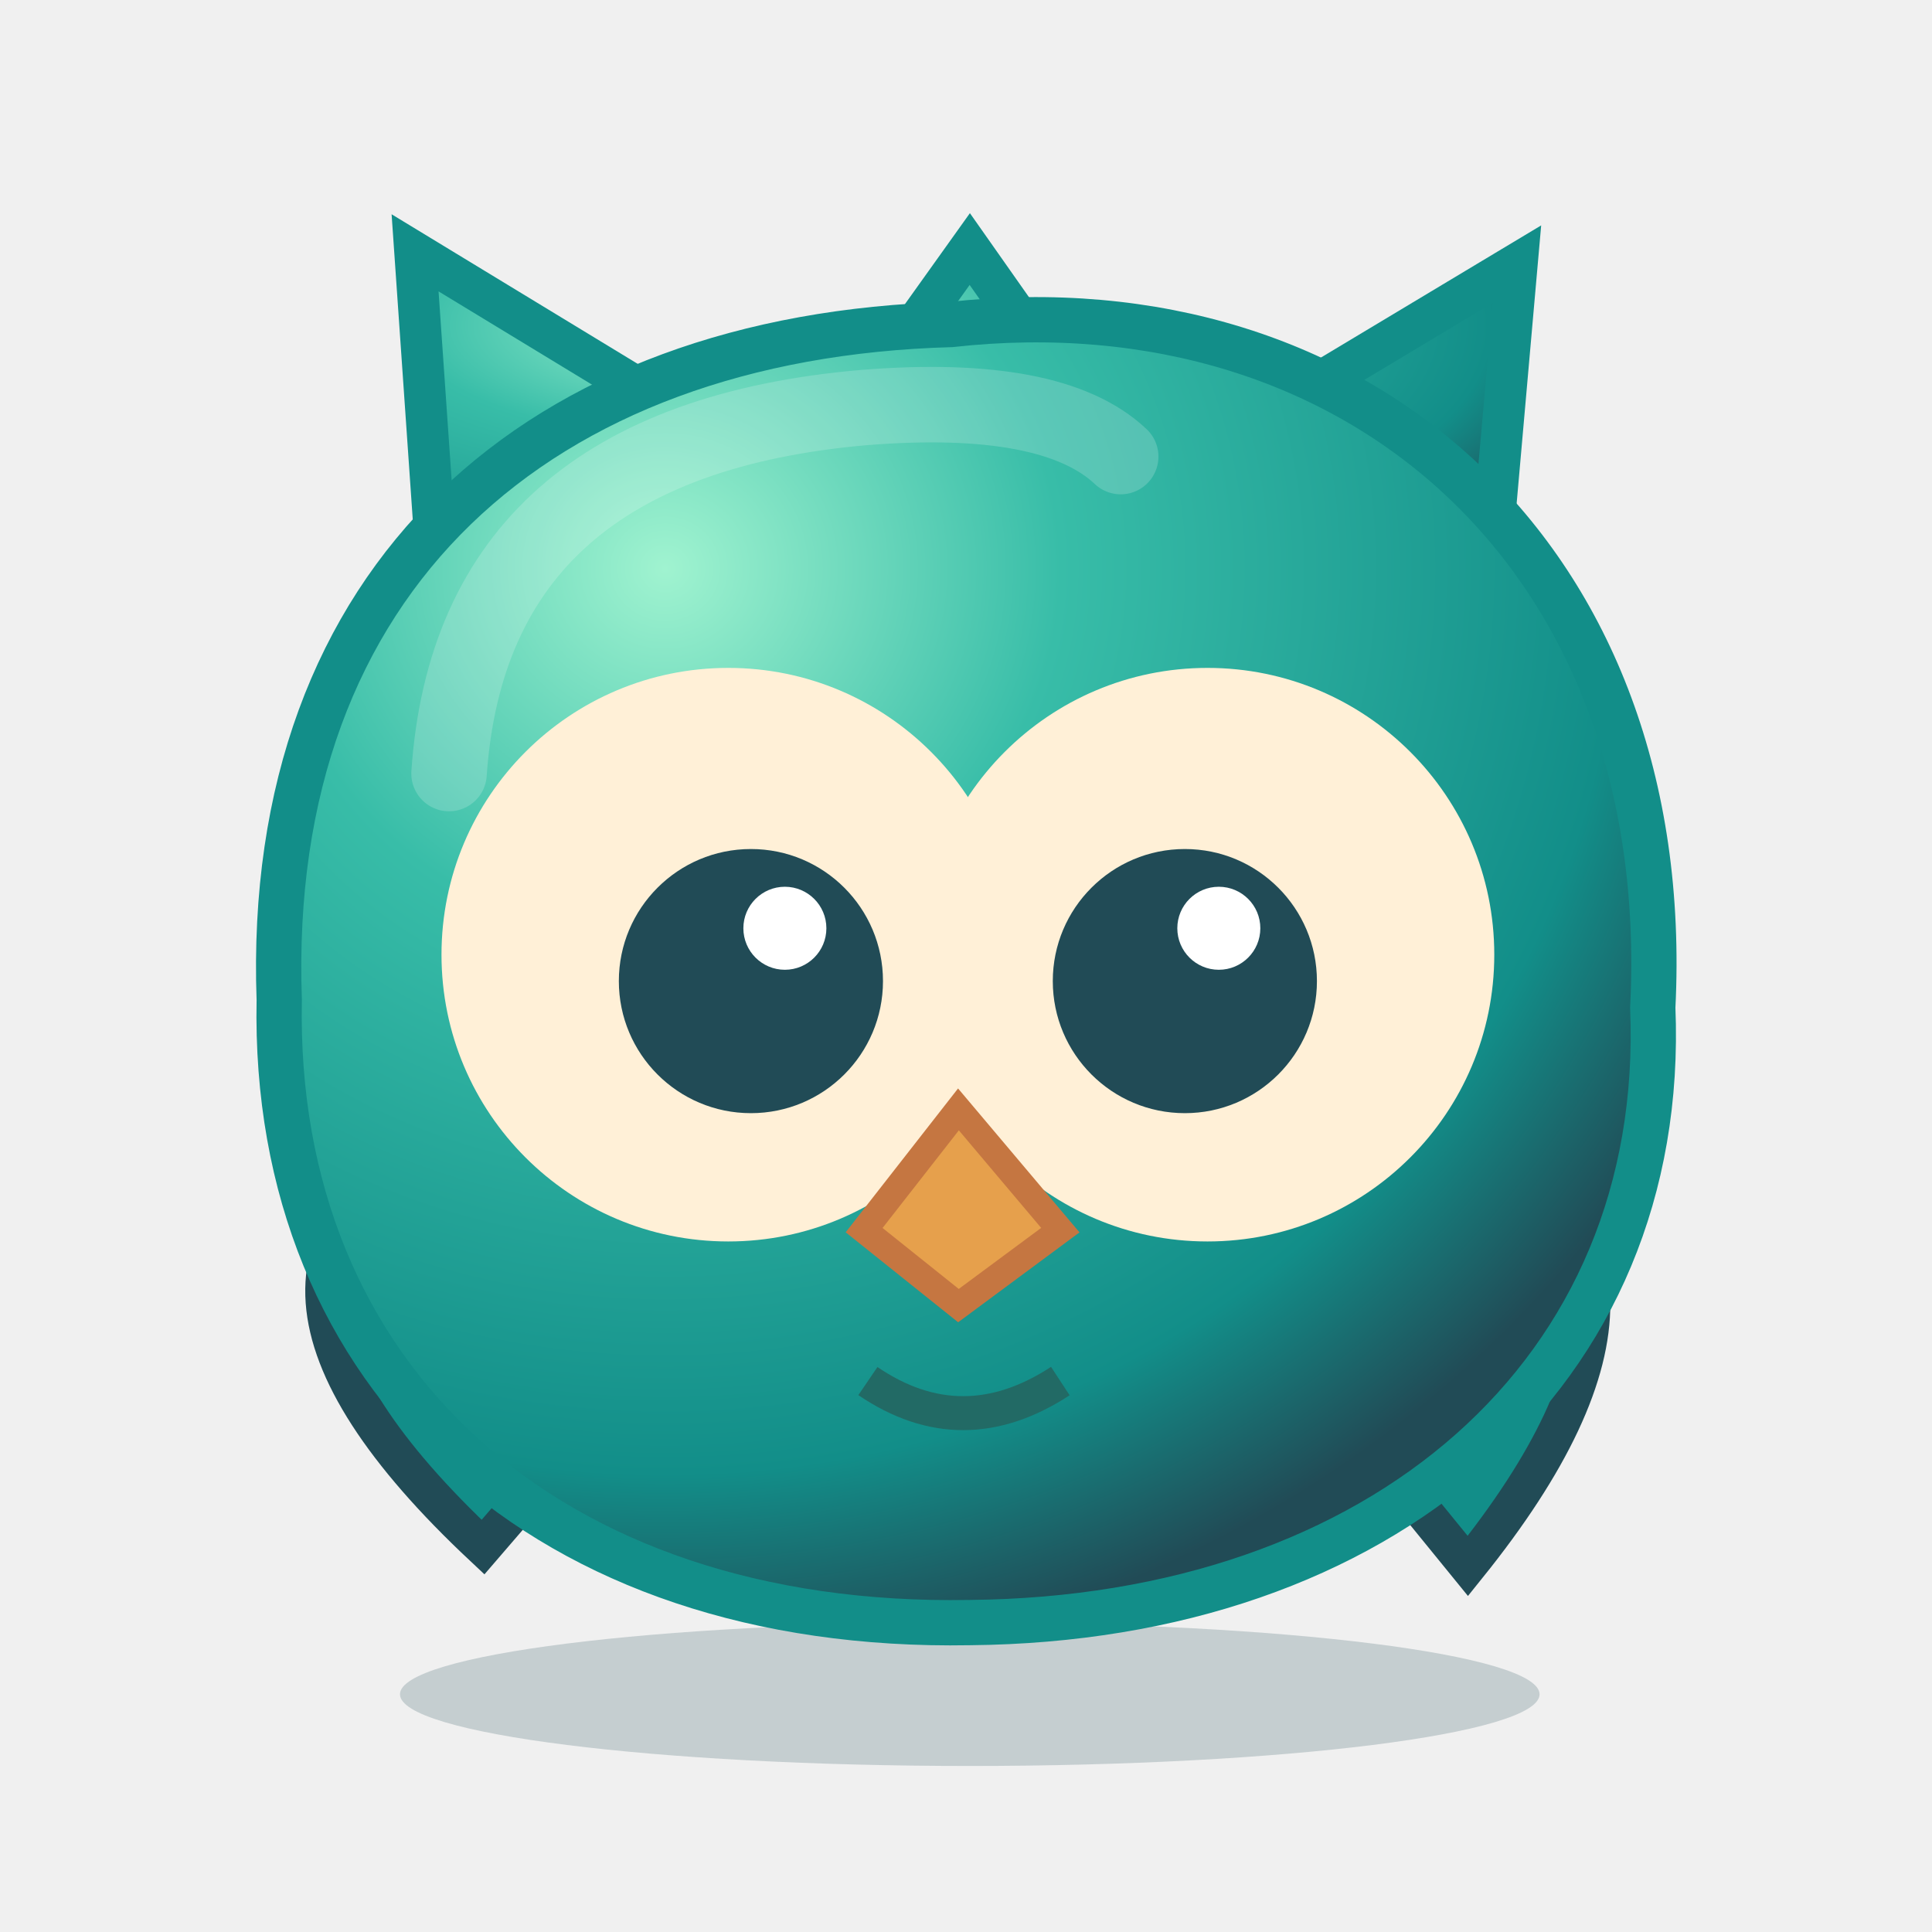
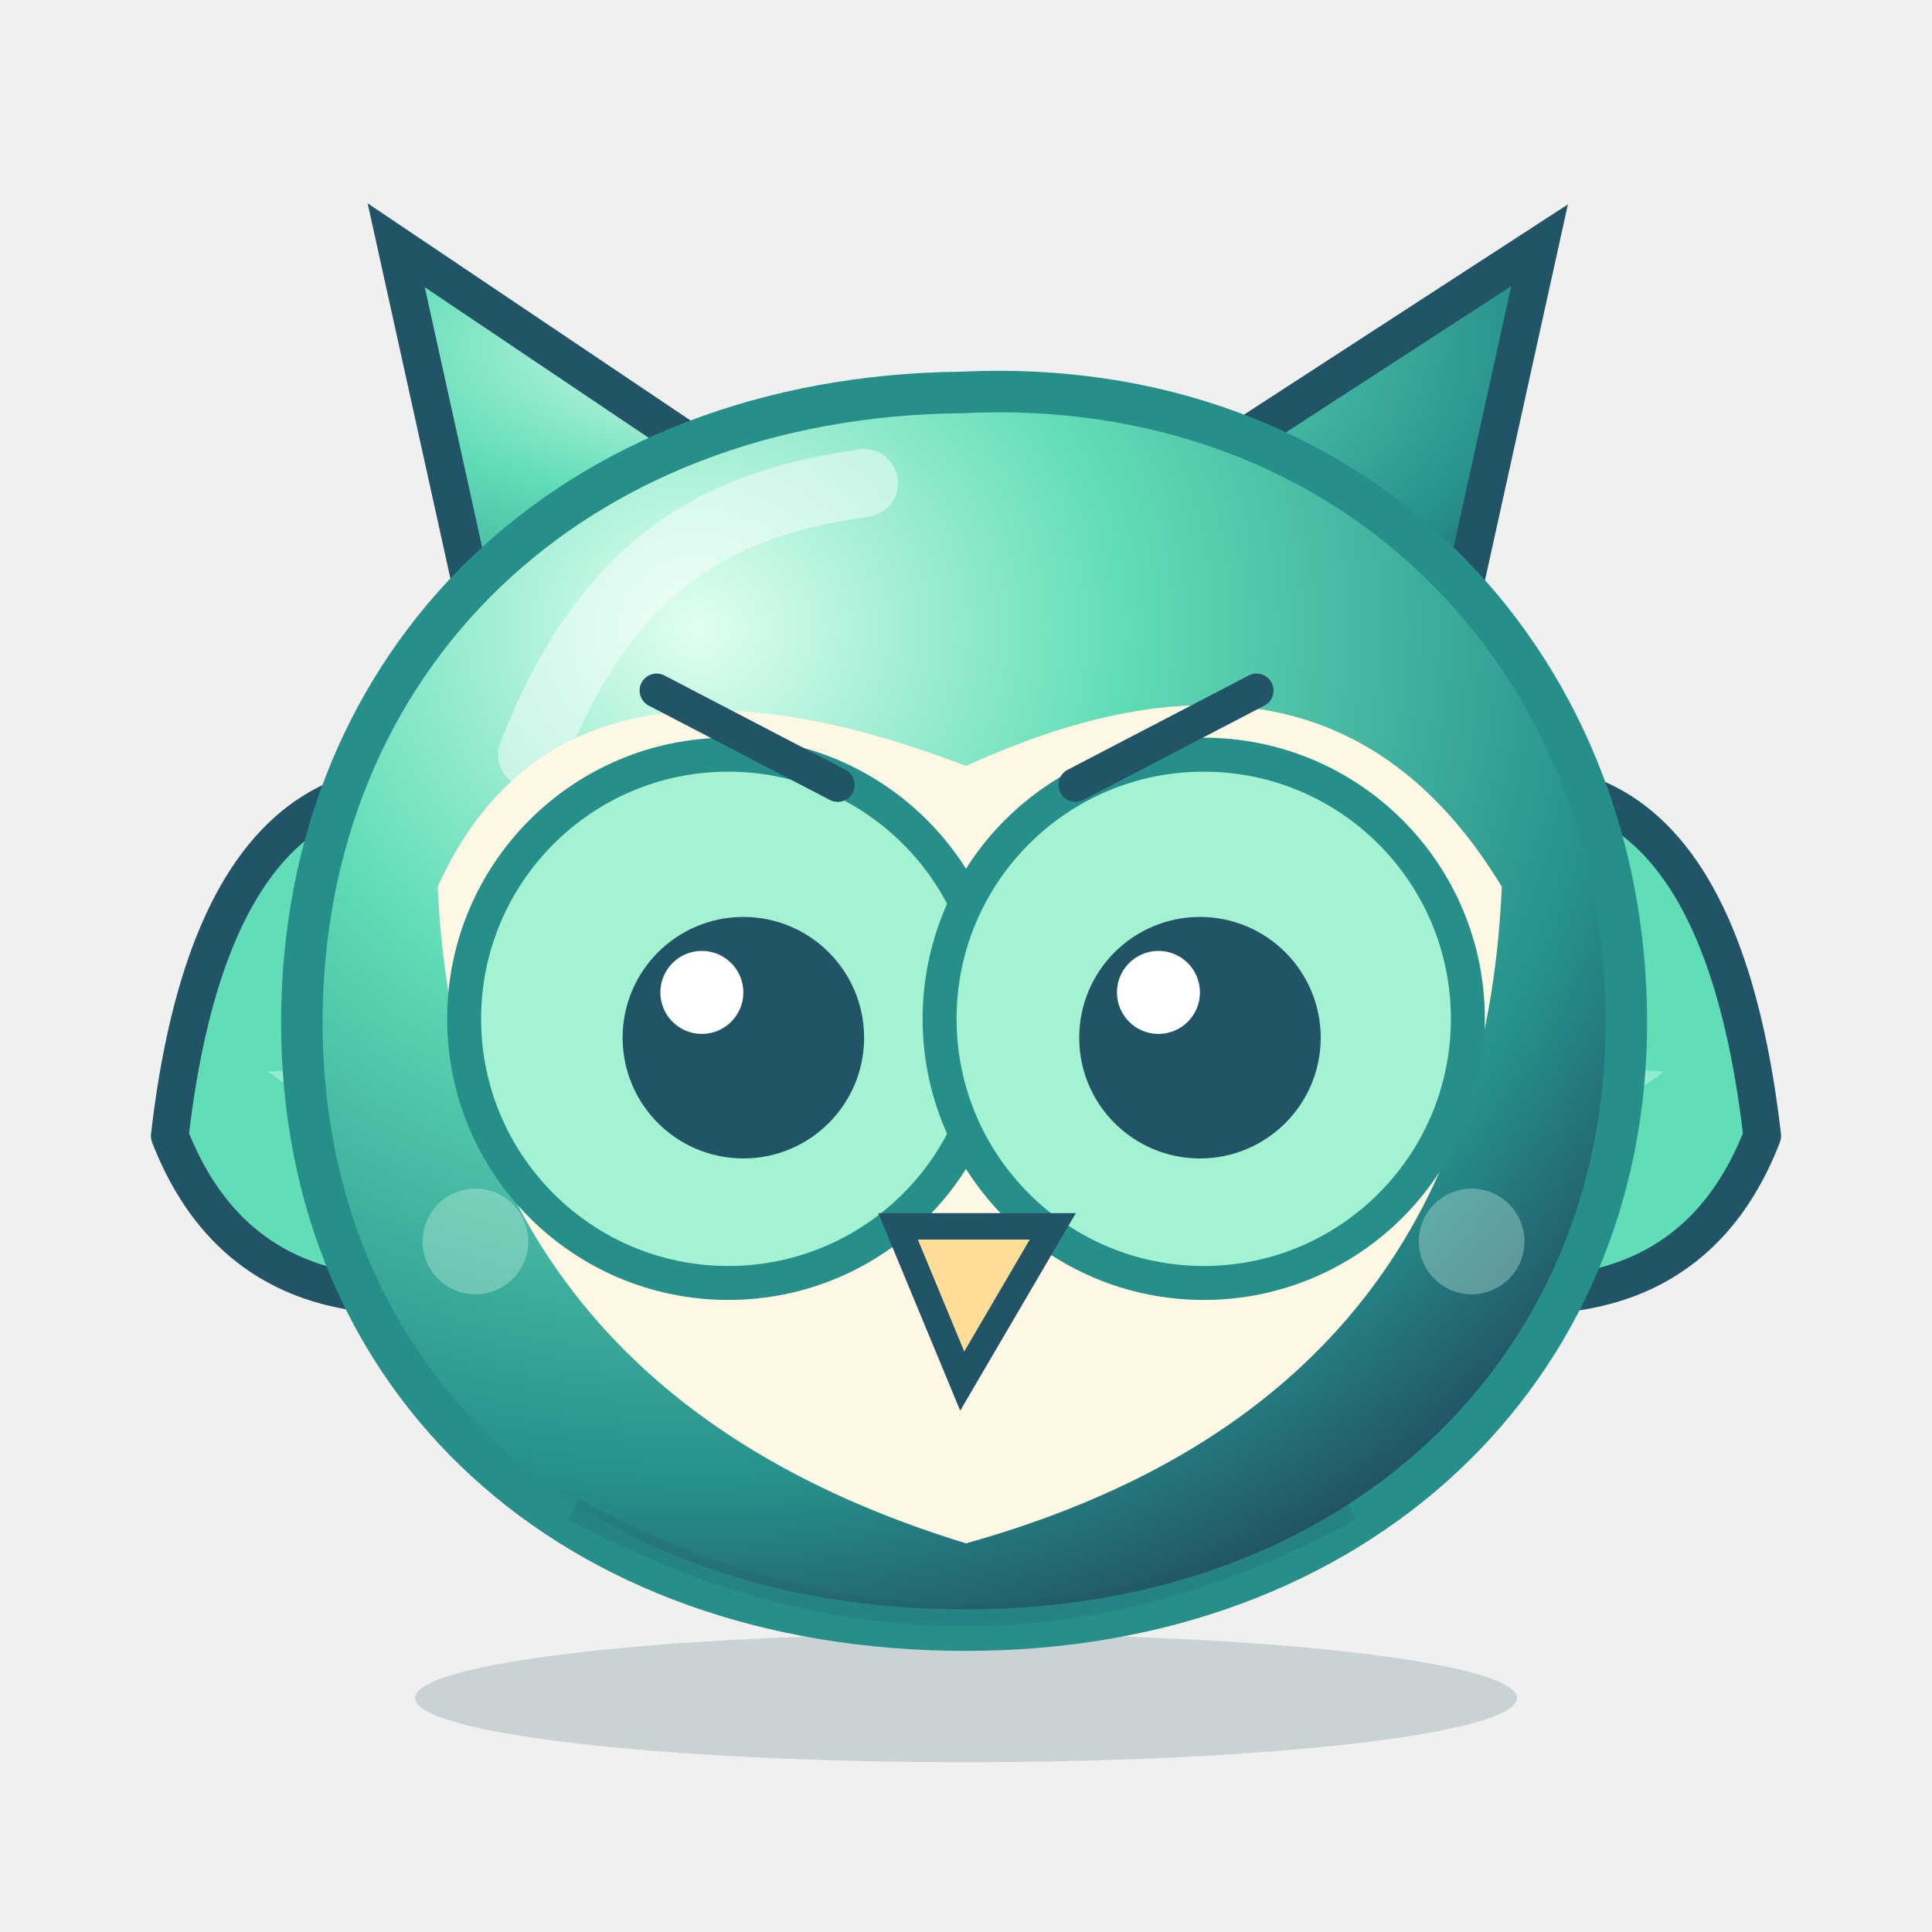
- <svg xmlns="http://www.w3.org/2000/svg" width="512" height="512" viewBox="0 0 512 512">
+ <svg xmlns="http://www.w3.org/2000/svg" width="256" height="256" viewBox="0 0 512 512">
  <defs>
-     <radialGradient id="body" cx="28%" cy="19%" r="85%">
-       <stop offset="0" stop-color="#A0F3D0" />
-       <stop offset=".34" stop-color="#38BDA8" />
-       <stop offset=".82" stop-color="#128E89" />
-       <stop offset="1" stop-color="#214B56" />
+     <radialGradient id="coat" cx="30%" cy="19%" r="86%">
+       <stop stop-color="#E1FFF0" />
+       <stop offset=".37" stop-color="#61DDB7" />
+       <stop offset=".81" stop-color="#268F8A" />
+       <stop offset="1" stop-color="#225467" />
    </radialGradient>
-     <linearGradient id="shine" x1="0" y1="0" x2=".75" y2="1">
-       <stop stop-color="#FFFFFF" stop-opacity=".64" />
+     <radialGradient id="glow" cx="38%" cy="26%" r="68%">
+       <stop stop-color="#FFFFFF" stop-opacity=".34" />
      <stop offset="1" stop-color="#FFFFFF" stop-opacity="0" />
-     </linearGradient>
+     </radialGradient>
  </defs>
-   <ellipse cx="257" cy="449" rx="151" ry="19" fill="#214B56" opacity=".21" />
-   <path d="M117 168L110 67 212 129 257 66 302 130 402 70 393 172" fill="url(#body)" stroke="#128E89" stroke-width="11" />
-   <path d="M120 300Q48 335 128 410L184 345M388 300Q455 333 389 415L332 345" fill="#128E89" stroke="#214B56" stroke-width="10" />
-   <path d="M252 86C360 74 444 148 438 267C442 364 366 429 257 430C145 432 72 365 74 265C70 153 143 89 252 86Z" fill="url(#body)" stroke="#128E89" stroke-width="12" />
-   <path d="M119 205Q125 117 229 108Q279 104 297 121" fill="none" stroke="#FFFFFF" stroke-width="20" opacity=".18" stroke-linecap="round" />
-   <circle cx="193" cy="253" r="76" fill="#FFF0D7" />
-   <circle cx="320" cy="253" r="76" fill="#FFF0D7" />
-   <circle cx="199" cy="260" r="35" fill="#214B56" />
-   <circle cx="314" cy="260" r="35" fill="#214B56" />
-   <circle cx="208" cy="246" r="11" fill="#FFF" />
-   <circle cx="323" cy="246" r="11" fill="#FFF" />
-   <path d="M254 294L281 326 254 346 229 326Z" fill="#E6A04C" stroke="#C57641" stroke-width="7" />
-   <path d="M230 366Q255 383 281 366" stroke="#226A65" stroke-width="9" fill="none" />
+   <ellipse cx="256" cy="450" rx="146" ry="17" fill="#225467" opacity=".19" />
+   <path d="M135 201L105 65l113 76Q255 83 294 139L408 65l-30 136" fill="url(#coat)" stroke="#225467" stroke-width="10" />
+   <path d="M160 222Q60 171 45 301Q66 355 135 340" fill="#61DDB7" stroke="#225467" stroke-width="10" stroke-linejoin="round" />
+   <path d="M128 280l-57 4 39 28" fill="#A3F2D2" opacity=".75" />
+   <path d="M354 222Q452 171 467 301Q446 355 377 340" fill="#61DDB7" stroke="#225467" stroke-width="10" stroke-linejoin="round" />
+   <path d="M384 280l57 4-39 28" fill="#A3F2D2" opacity=".75" />
+   <path d="M255 104C358 99 431 174 431 271C431 363 360 432 256 432C151 432 80 366 80 271C80 175 151 105 255 104Z" fill="url(#coat)" stroke="#268F8A" stroke-width="11" />
+   <path d="M141 200C162 146 194 133 229 128" stroke="#FFFFFF" stroke-opacity=".48" stroke-width="18" fill="none" stroke-linecap="round" />
+   <path d="M157 220L165 214" stroke="#FFFFFF" stroke-width="8" stroke-linecap="round" opacity=".55" />
+   <path d="M116 235Q149 162 256 203Q352 159 398 235Q392 371 256 409Q122 368 116 235Z" fill="#FFF8E5" />
+   <circle cx="193" cy="270" r="70" fill="#A3F2D2" stroke="#268F8A" stroke-width="9" />
+   <circle cx="319" cy="270" r="70" fill="#A3F2D2" stroke="#268F8A" stroke-width="9" />
+   <circle cx="197" cy="275" r="32" fill="#225467" />
+   <circle cx="318" cy="275" r="32" fill="#225467" />
+   <circle cx="186" cy="263" r="11" fill="white" />
+   <circle cx="307" cy="263" r="11" fill="white" />
+   <path d="M238 325l17 41 24-41Z" fill="#FFDD96" stroke="#225467" stroke-width="7" />
+   <path d="M174 183l48 25m111-25-48 25" stroke="#225467" stroke-width="9" stroke-linecap="round" />
+   <path d="M152 400Q256 456 358 400" stroke="#225467" stroke-opacity=".18" stroke-width="6" fill="none" />
+   <circle cx="126" cy="329" r="14" fill="#E1FFF0" opacity=".32" />
+   <circle cx="390" cy="329" r="14" fill="#E1FFF0" opacity=".32" />
</svg>
